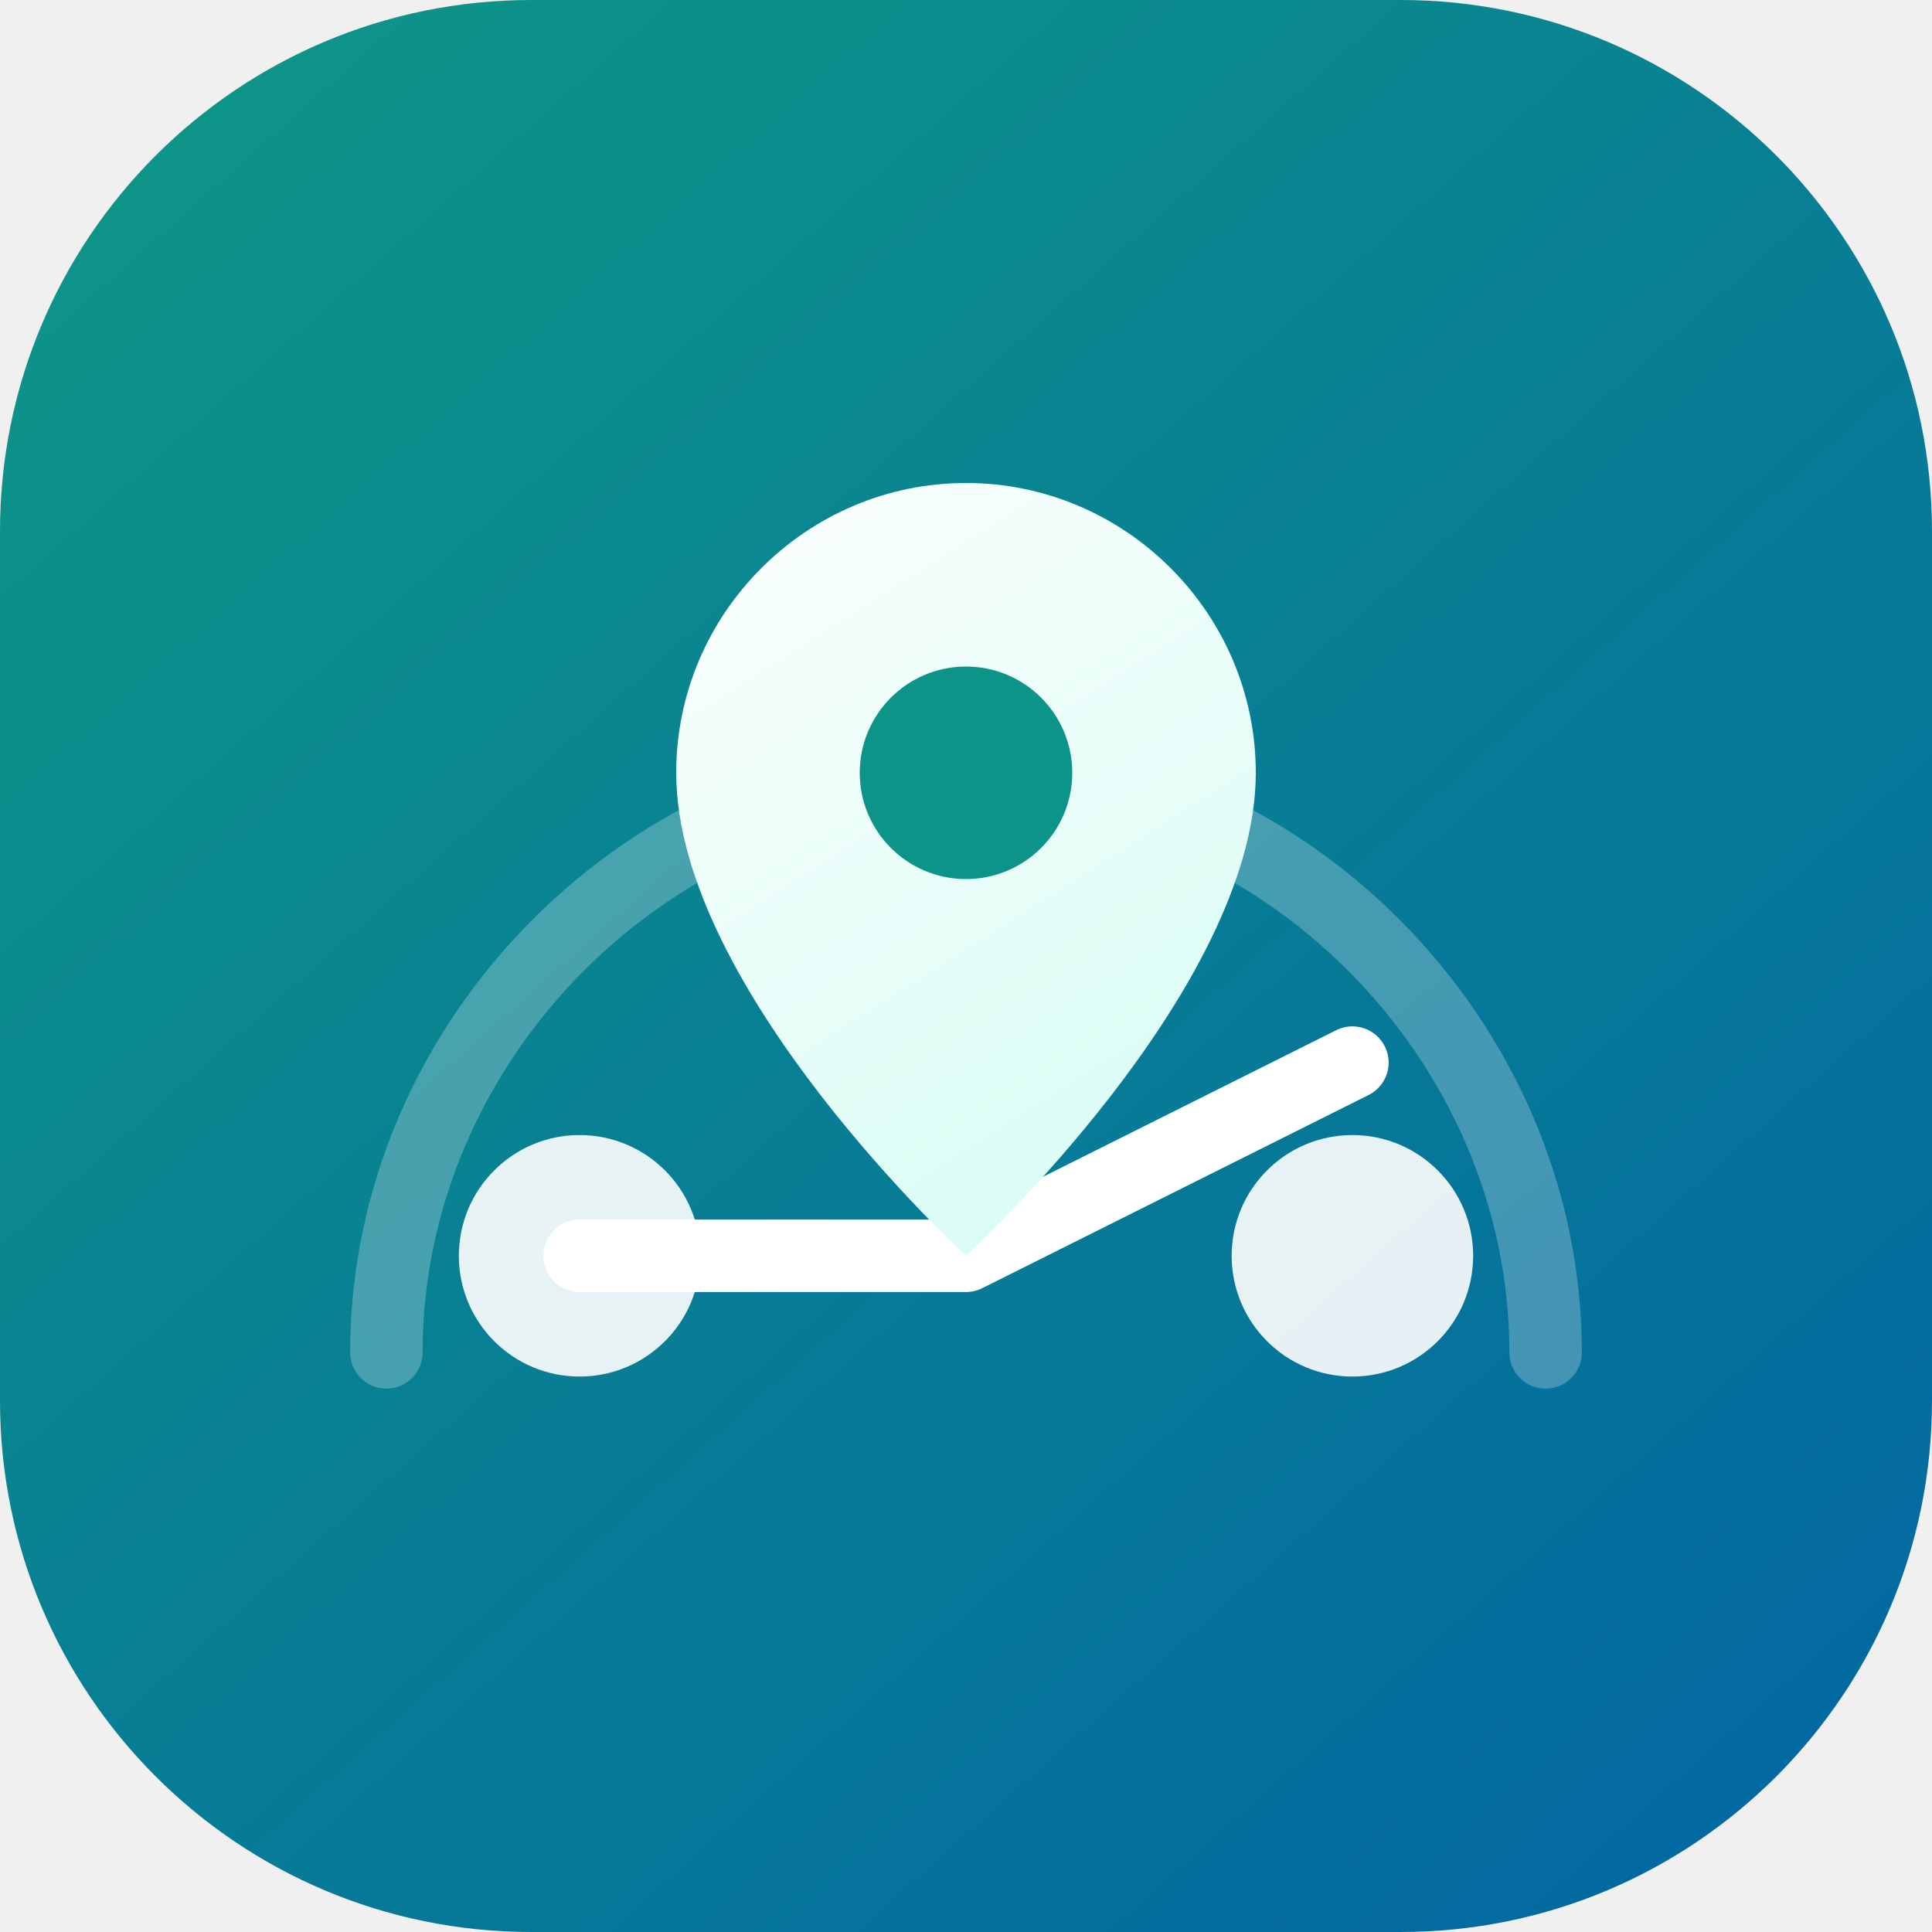
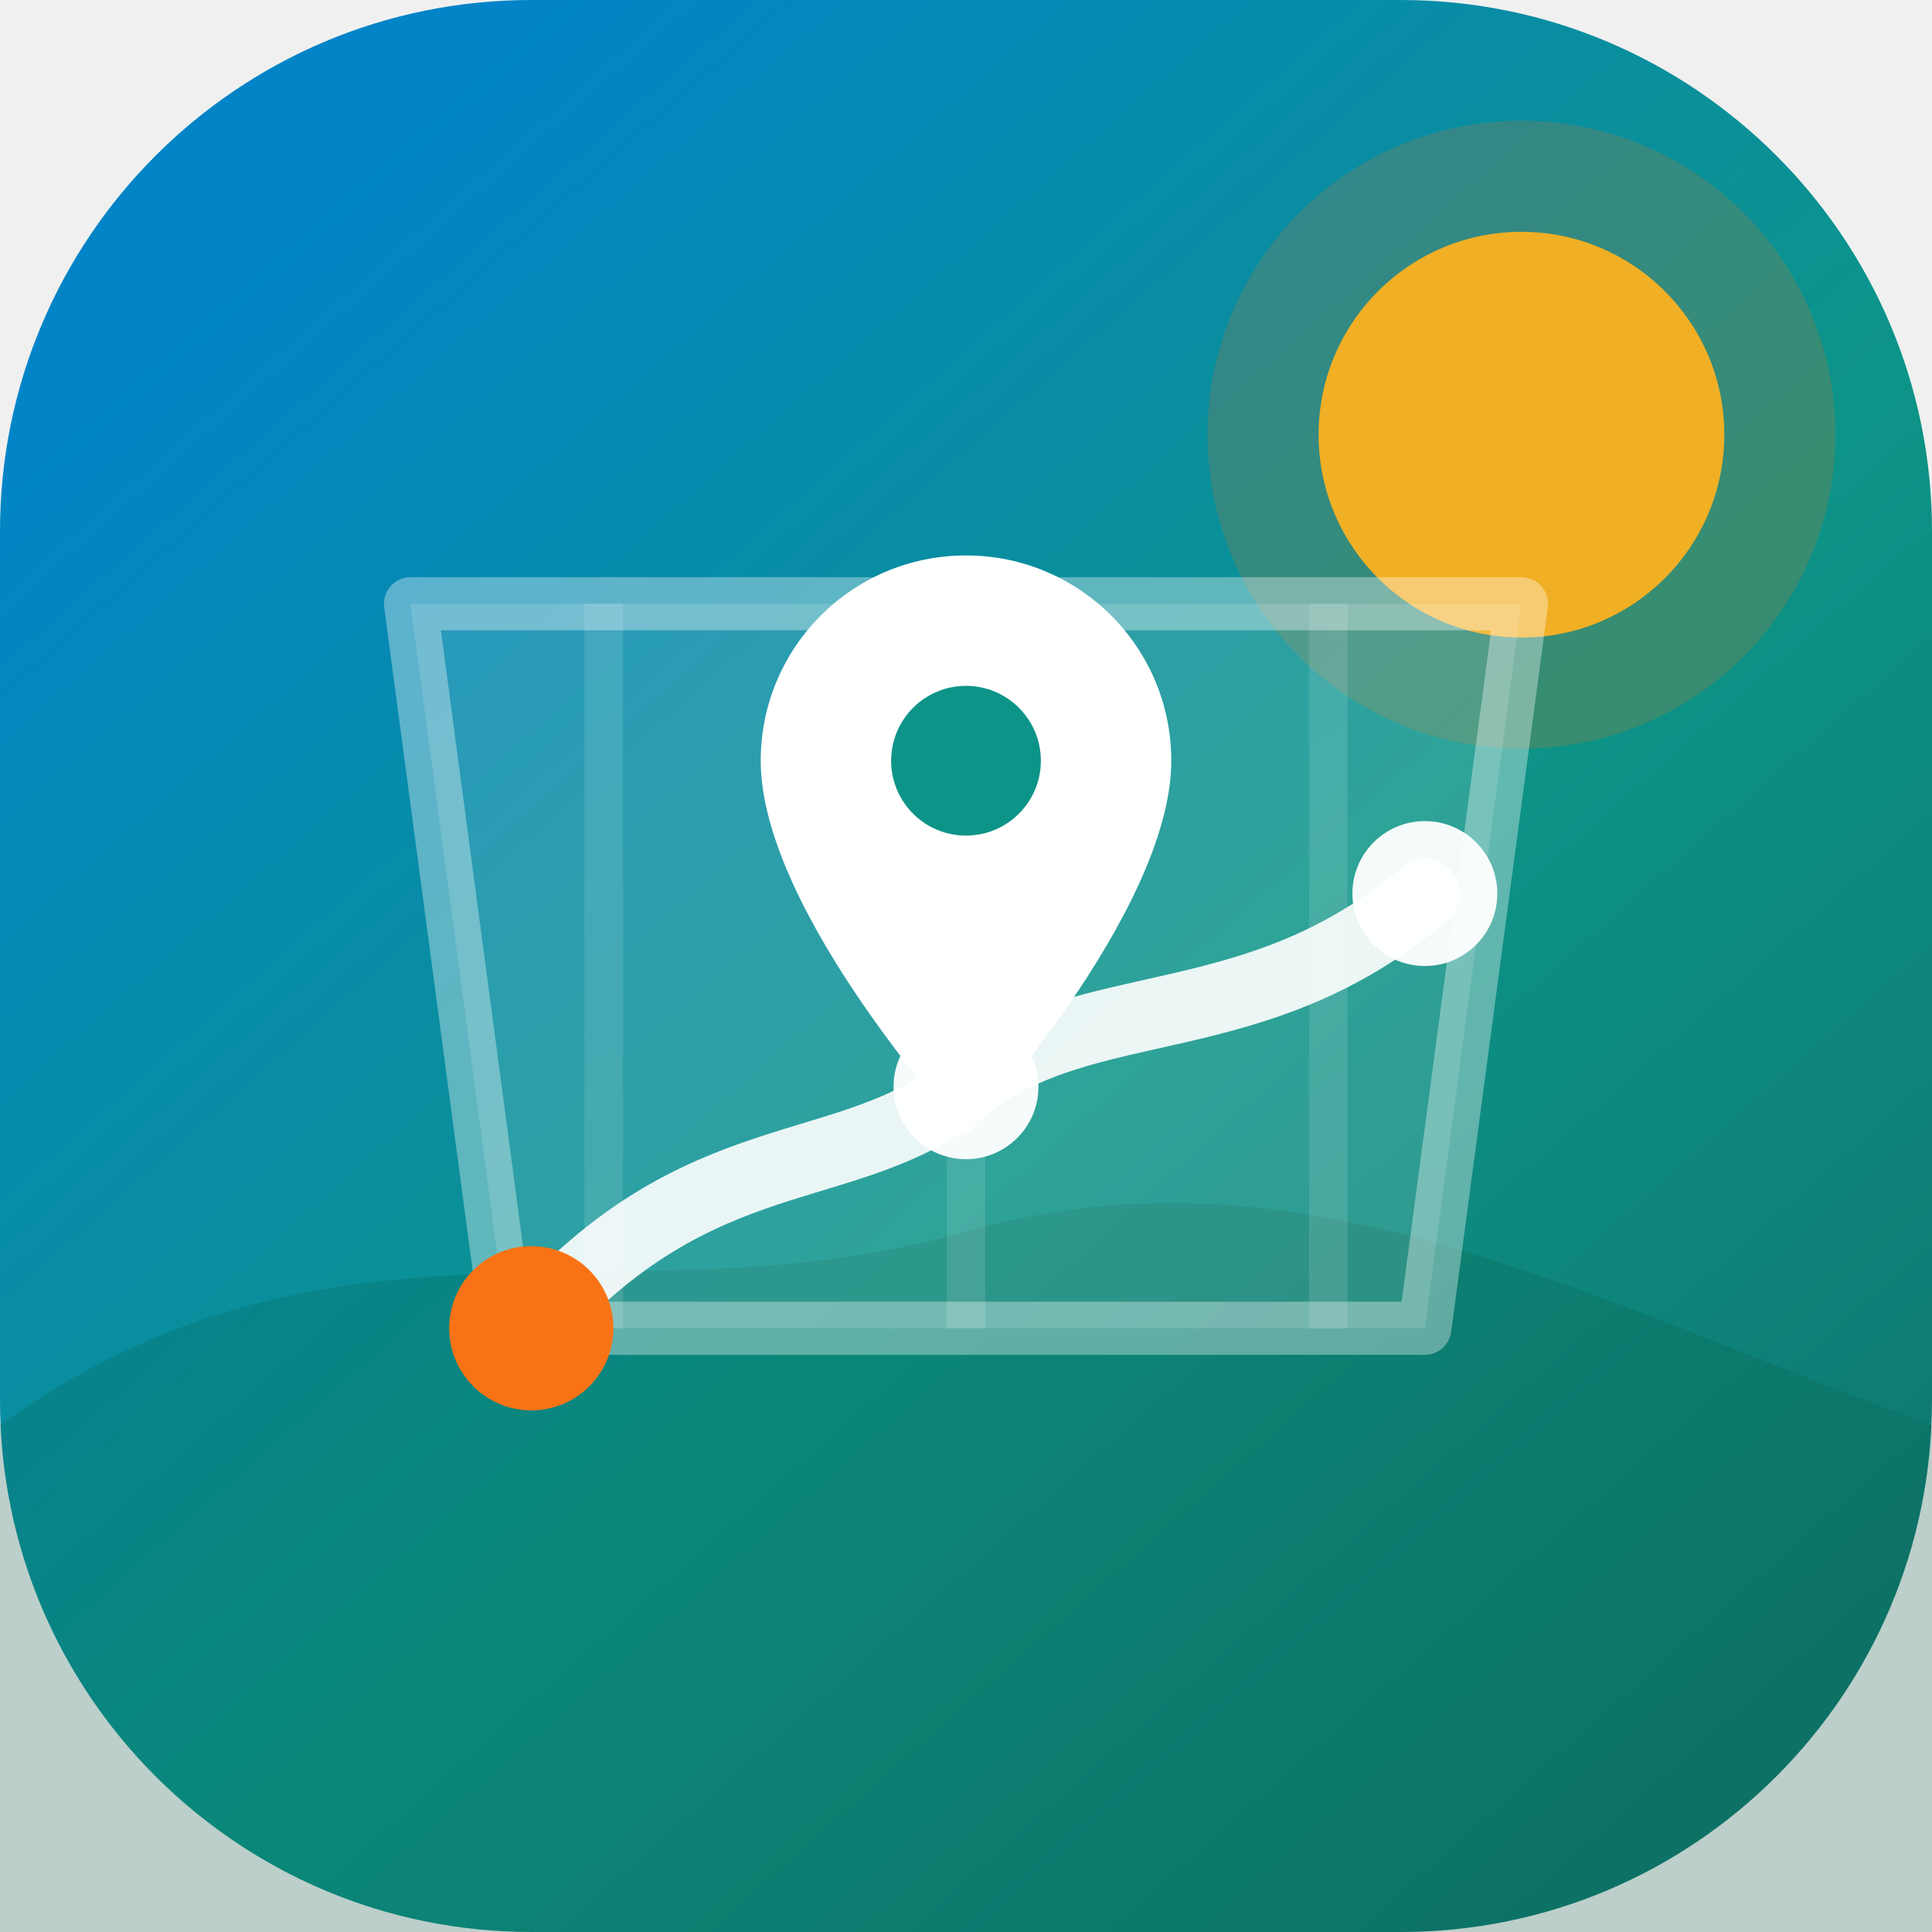
- <svg xmlns="http://www.w3.org/2000/svg" width="40" height="40" viewBox="0 0 40 40" fill="none">
+ <svg xmlns="http://www.w3.org/2000/svg" width="40" height="40" viewBox="0 0 40 40" fill="none" role="img" aria-label="MeuRoteiro">
  <defs>
-     <linearGradient id="mr-bg" x1="4" y1="2" x2="36" y2="38" gradientUnits="userSpaceOnUse">
-       <stop stop-color="#0d9488" />
-       <stop offset="1" stop-color="#0369a1" />
-     </linearGradient>
-     <linearGradient id="mr-pin" x1="14" y1="8" x2="28" y2="30" gradientUnits="userSpaceOnUse">
-       <stop stop-color="#ffffff" />
-       <stop offset="1" stop-color="#ccfbf1" />
+     <linearGradient id="logo-sky" x1="6" y1="4" x2="36" y2="38" gradientUnits="userSpaceOnUse">
+       <stop stop-color="#0284C7" />
+       <stop offset="0.55" stop-color="#0D9488" />
+       <stop offset="1" stop-color="#0F766E" />
    </linearGradient>
  </defs>
-   <rect width="40" height="40" rx="11" fill="url(#mr-bg)" />
-   <path d="M8 28c0-6.5 5.5-12 12-12s12 5.5 12 12" stroke="#fff" stroke-opacity=".25" stroke-width="1.5" stroke-linecap="round" />
-   <circle cx="12" cy="26" r="2.5" fill="#fff" fill-opacity=".9" />
-   <circle cx="20" cy="22" r="2.5" fill="#fff" fill-opacity=".75" />
-   <circle cx="28" cy="26" r="2.5" fill="#fff" fill-opacity=".9" />
-   <path d="M12 26h8l8-4" stroke="#fff" stroke-width="1.5" stroke-linecap="round" stroke-linejoin="round" />
-   <path d="M20 10c-3.3 0-6 2.7-6 6 0 4.5 6 10 6 10s6-5.5 6-10c0-3.3-2.7-6-6-6Z" fill="url(#mr-pin)" />
-   <circle cx="20" cy="16" r="2.2" fill="#0d9488" />
+   <rect width="40" height="40" rx="11" fill="url(#logo-sky)" />
+   <circle cx="31.5" cy="9" r="4.2" fill="#FBBF24" fill-opacity=".95" />
+   <circle cx="31.5" cy="9" r="6.5" fill="#F97316" fill-opacity=".18" />
+   <path d="M0 29.5C7 24.5 13 27.5 20 25.5C27 23.5 33 27 40 29.5V40H0V29.5Z" fill="#065F46" fill-opacity=".22" />
+   <path d="M8.5 12.5H31.5L29.5 27.5H10.5L8.5 12.5Z" fill="#fff" fill-opacity=".14" stroke="#fff" stroke-opacity=".35" stroke-width="1.1" stroke-linejoin="round" />
+   <path d="M12.5 12.5V27.5M20 12.5V27.5M27.5 12.5V27.5" stroke="#fff" stroke-opacity=".12" stroke-width=".8" />
+   <path d="M11 27.5C14.5 23.5 17.5 24.5 20 22.5C22.5 20.5 26 21.5 29.5 18.5" stroke="#fff" stroke-width="1.45" stroke-linecap="round" fill="none" opacity=".9" />
+   <circle cx="11" cy="27.5" r="1.7" fill="#F97316" />
+   <circle cx="20" cy="22.5" r="1.5" fill="#fff" fill-opacity=".95" />
+   <circle cx="29.5" cy="18.5" r="1.5" fill="#fff" fill-opacity=".95" />
+   <path d="M20 11.5c-2.35 0-4.25 1.9-4.25 4.25 0 3.15 4.25 7.75 4.25 7.75s4.25-4.6 4.25-7.75c0-2.35-1.9-4.25-4.25-4.25Z" fill="#fff" />
+   <circle cx="20" cy="15.75" r="1.55" fill="#0D9488" />
</svg>
